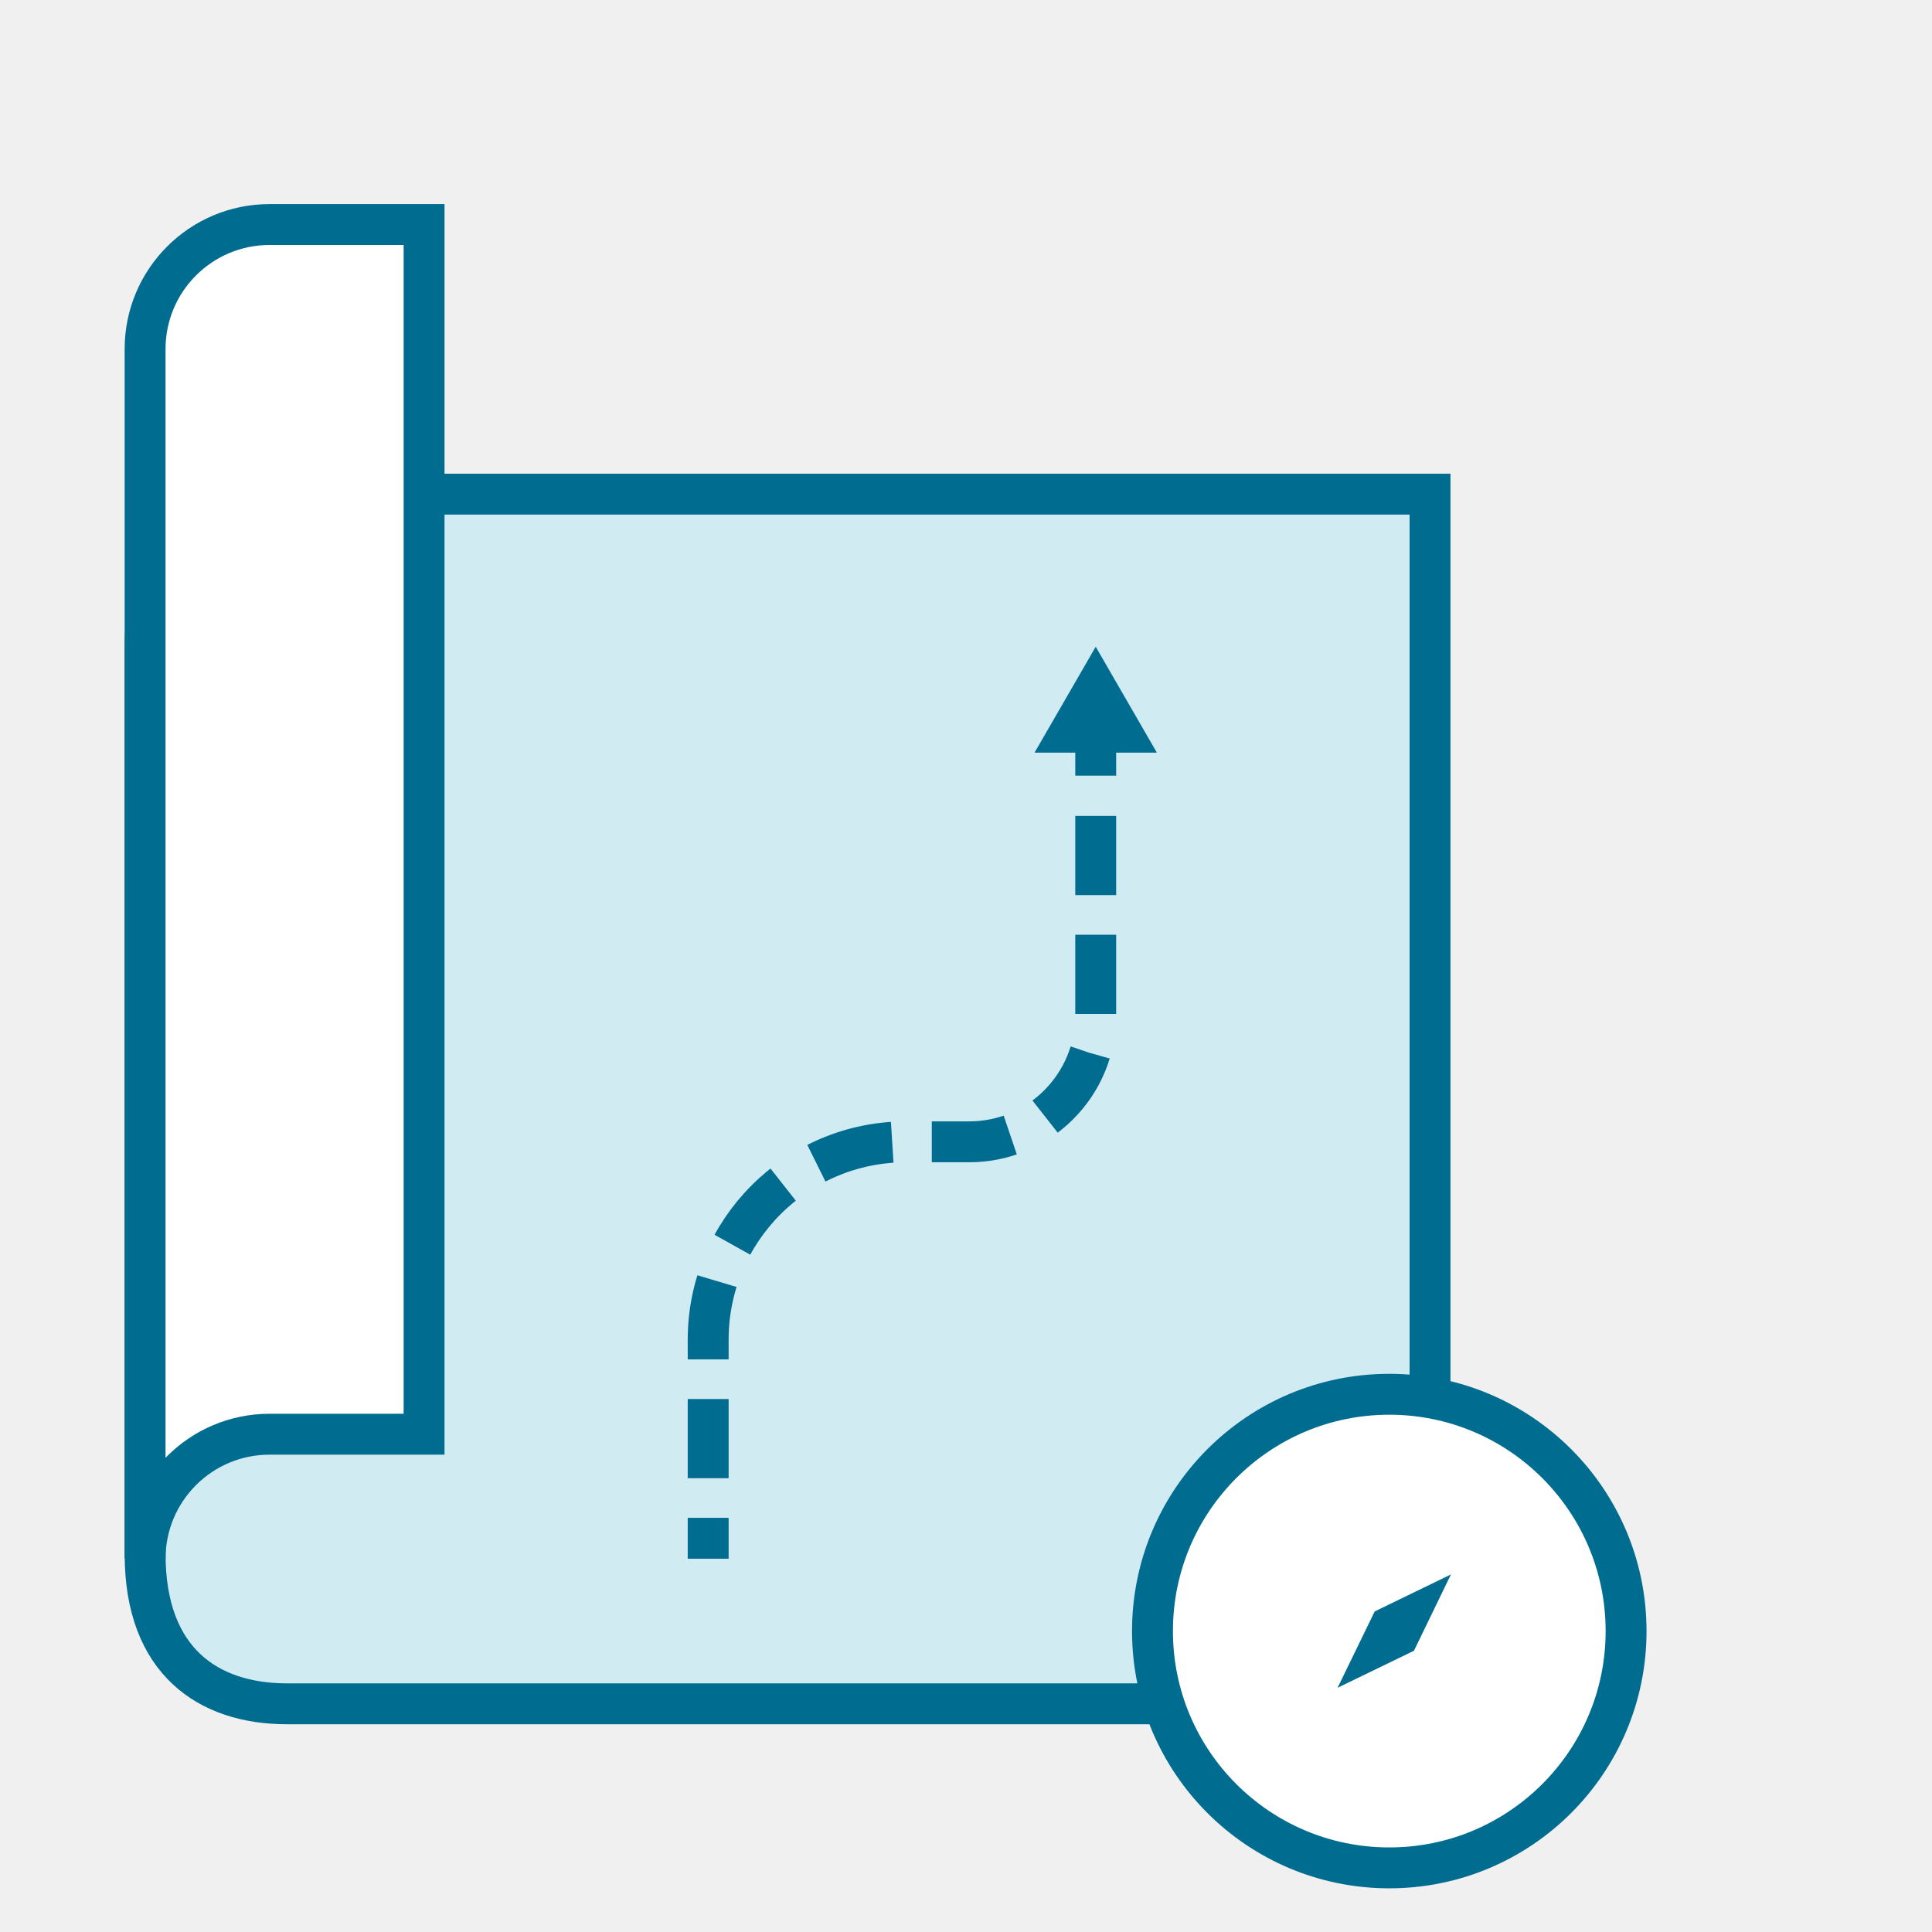
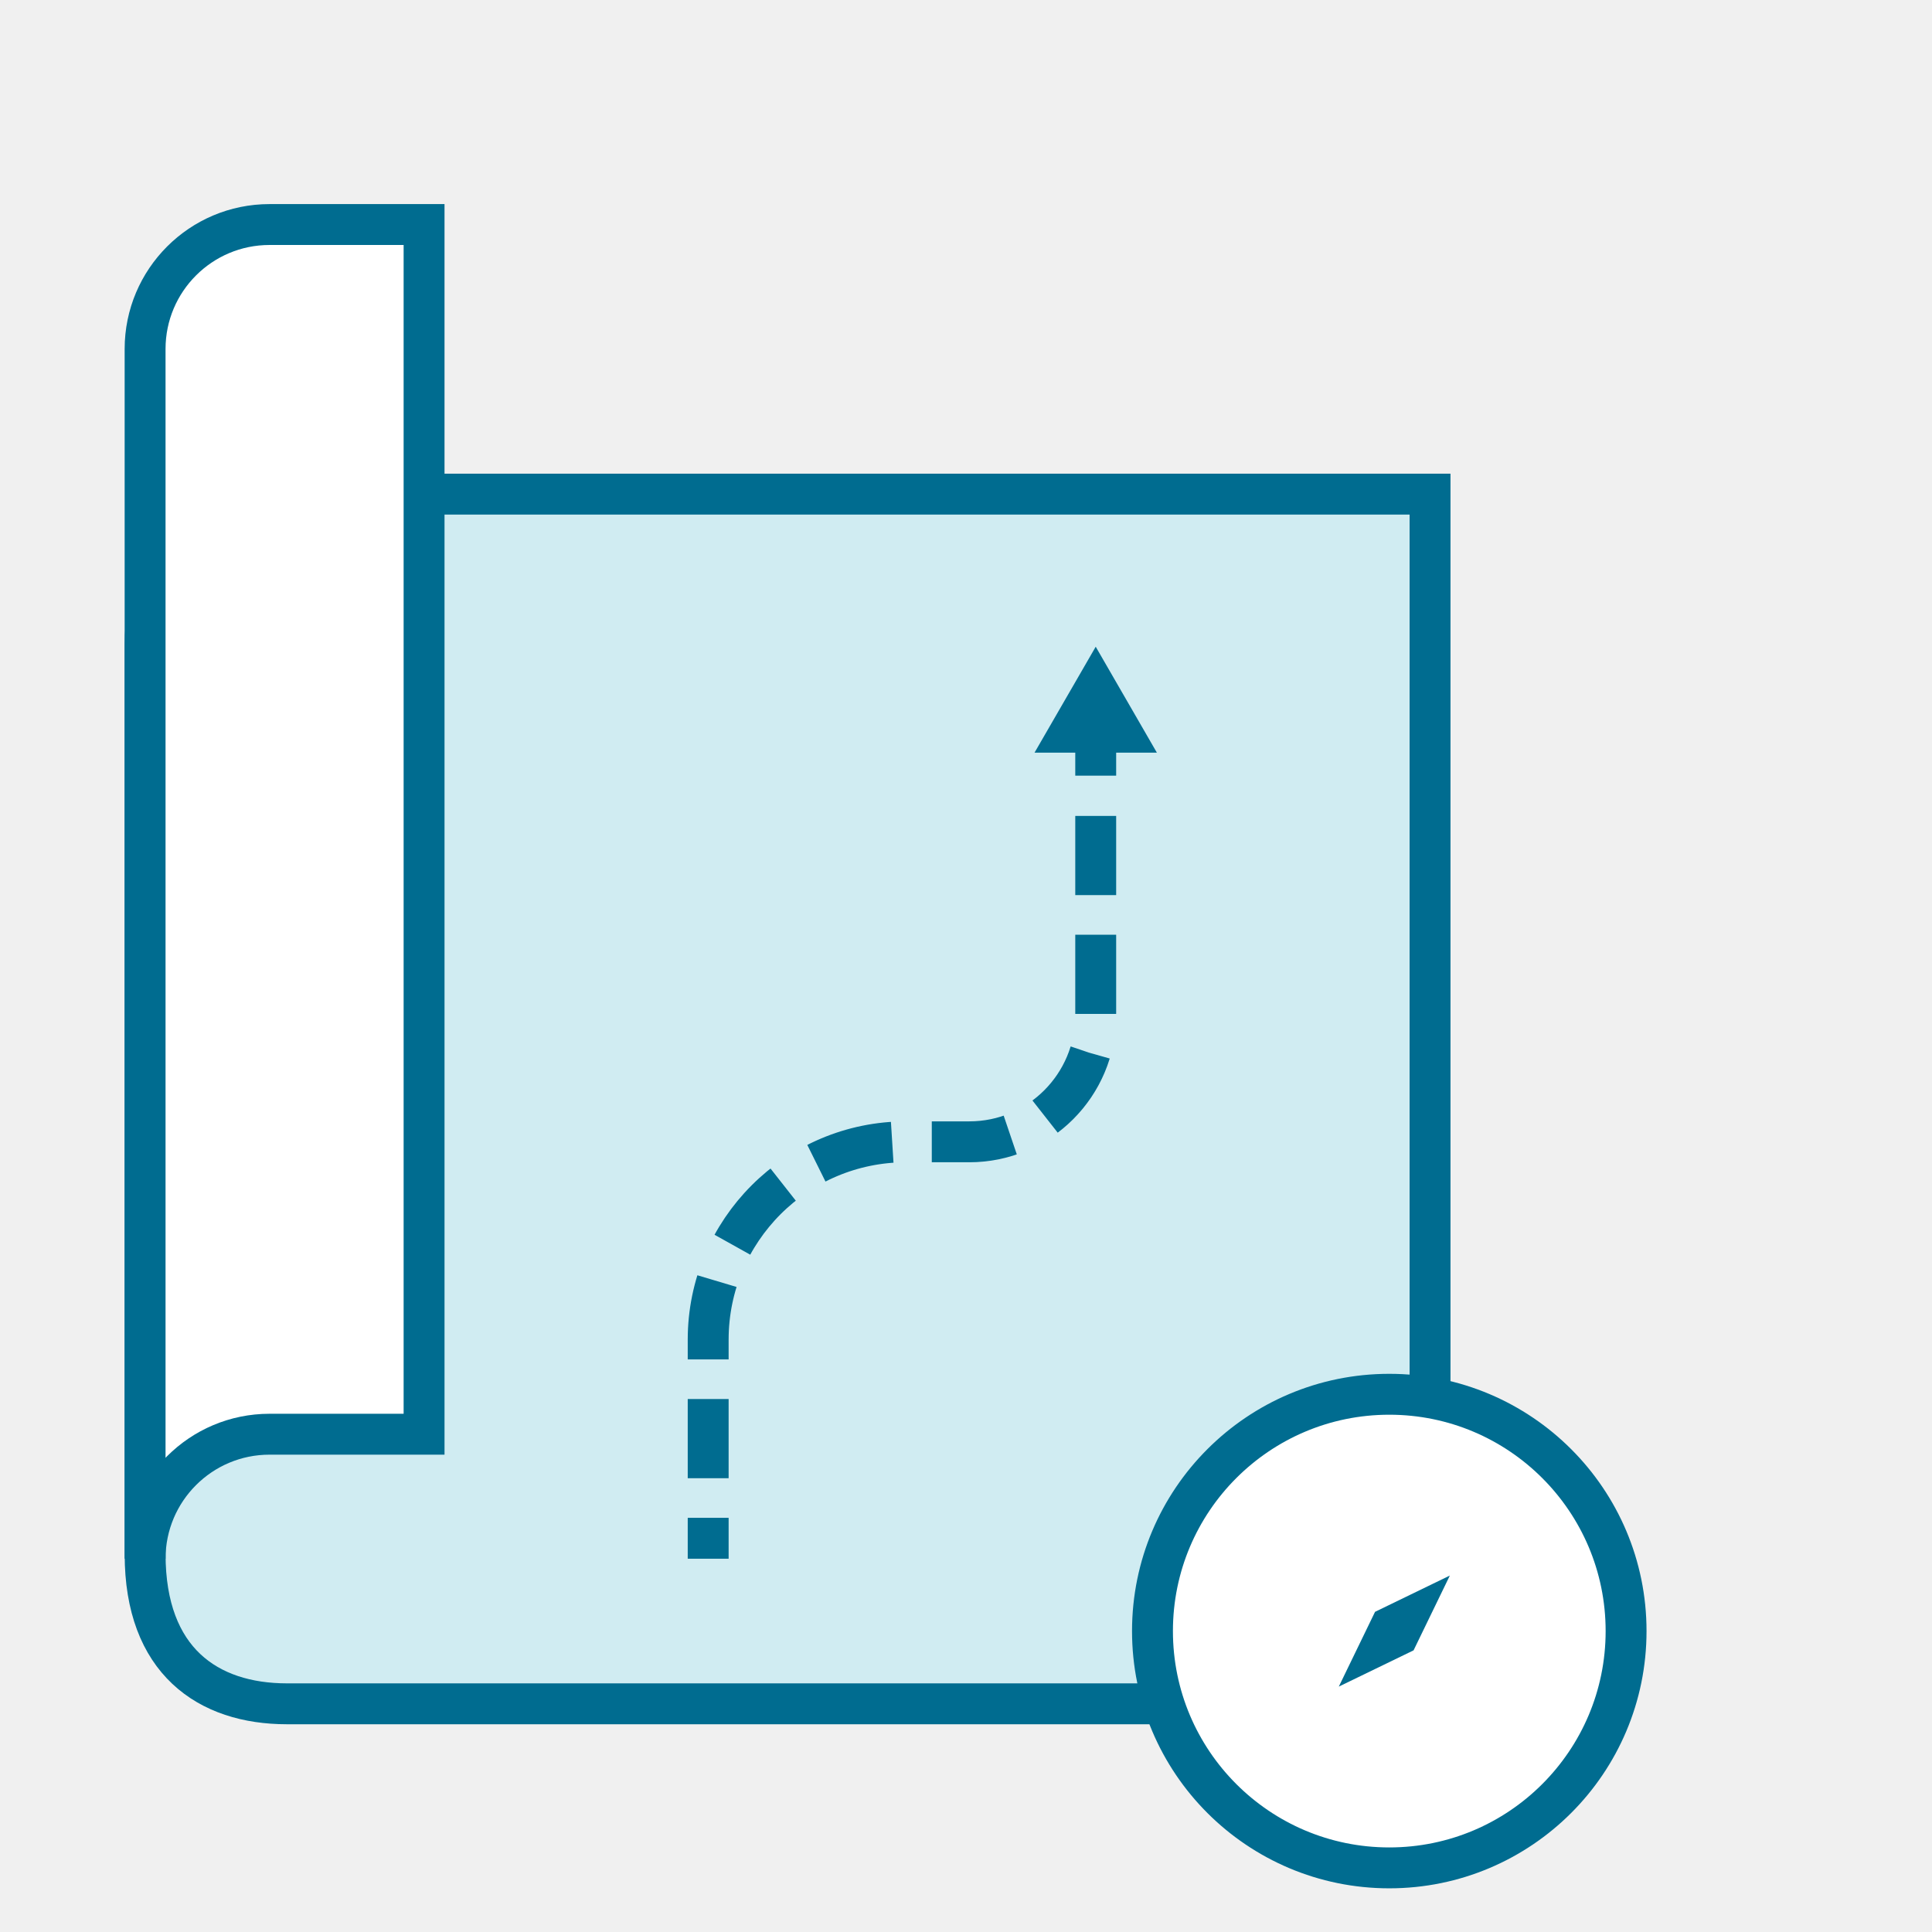
<svg xmlns="http://www.w3.org/2000/svg" id="Layer_1" data-name="Layer 1" viewBox="0 0 70.866 70.866">
  <defs>
    <style>
      .cls-1, .cls-2 {
        fill: none;
      }

      .cls-1, .cls-2, .cls-3, .cls-4 {
        stroke: #006c90;
        stroke-miterlimit: 10;
        stroke-width: 1.5px;
      }

      .cls-5 {
        fill: #006c90;
      }

      .cls-2 {
        stroke-dasharray: 2.905 1.452;
      }

      .cls-3 {
        fill: #fff;
      }

      .cls-4 {
        fill: #d0ecf2;
      }
    </style>
  </defs>
  <g>
    <path class="cls-4" d="M10.525,62.496h41.929V18.125H10.804c-3.027,0-5.481,2.454-5.481,5.481v33.409c0,3.903,2.3,5.481,5.203,5.481Z" />
    <path class="cls-3" d="M9.888,8.236c-2.522,0-4.566,2.044-4.566,4.566v44.371c0-2.522,2.044-4.566,4.566-4.566h5.667V8.236h-5.667Z" />
  </g>
  <g>
    <circle class="cls-3" cx="50.959" cy="59.828" r="8.686" />
-     <polygon class="cls-4" points="51.603 59.369 50.985 59.669 50.684 60.288 51.303 59.988 51.603 59.369" />
+     <polygon class="cls-5" points="53.181 57.791 50.437 59.122 49.107 61.865 51.85 60.535 53.181 57.791" />
  </g>
  <g>
    <line class="cls-1" x1="25.976" y1="57.174" x2="25.976" y2="55.674" />
    <path class="cls-2" d="M25.976,54.221v-5.082c0-4.008,3.249-7.257,7.257-7.257h2.321c2.561,0,4.637-2.076,4.637-4.637v-8.068" />
    <line class="cls-1" x1="40.191" y1="28.451" x2="40.191" y2="26.951" />
    <polygon class="cls-5" points="42.434 27.607 40.191 23.722 37.947 27.607 42.434 27.607" />
  </g>
</svg>
